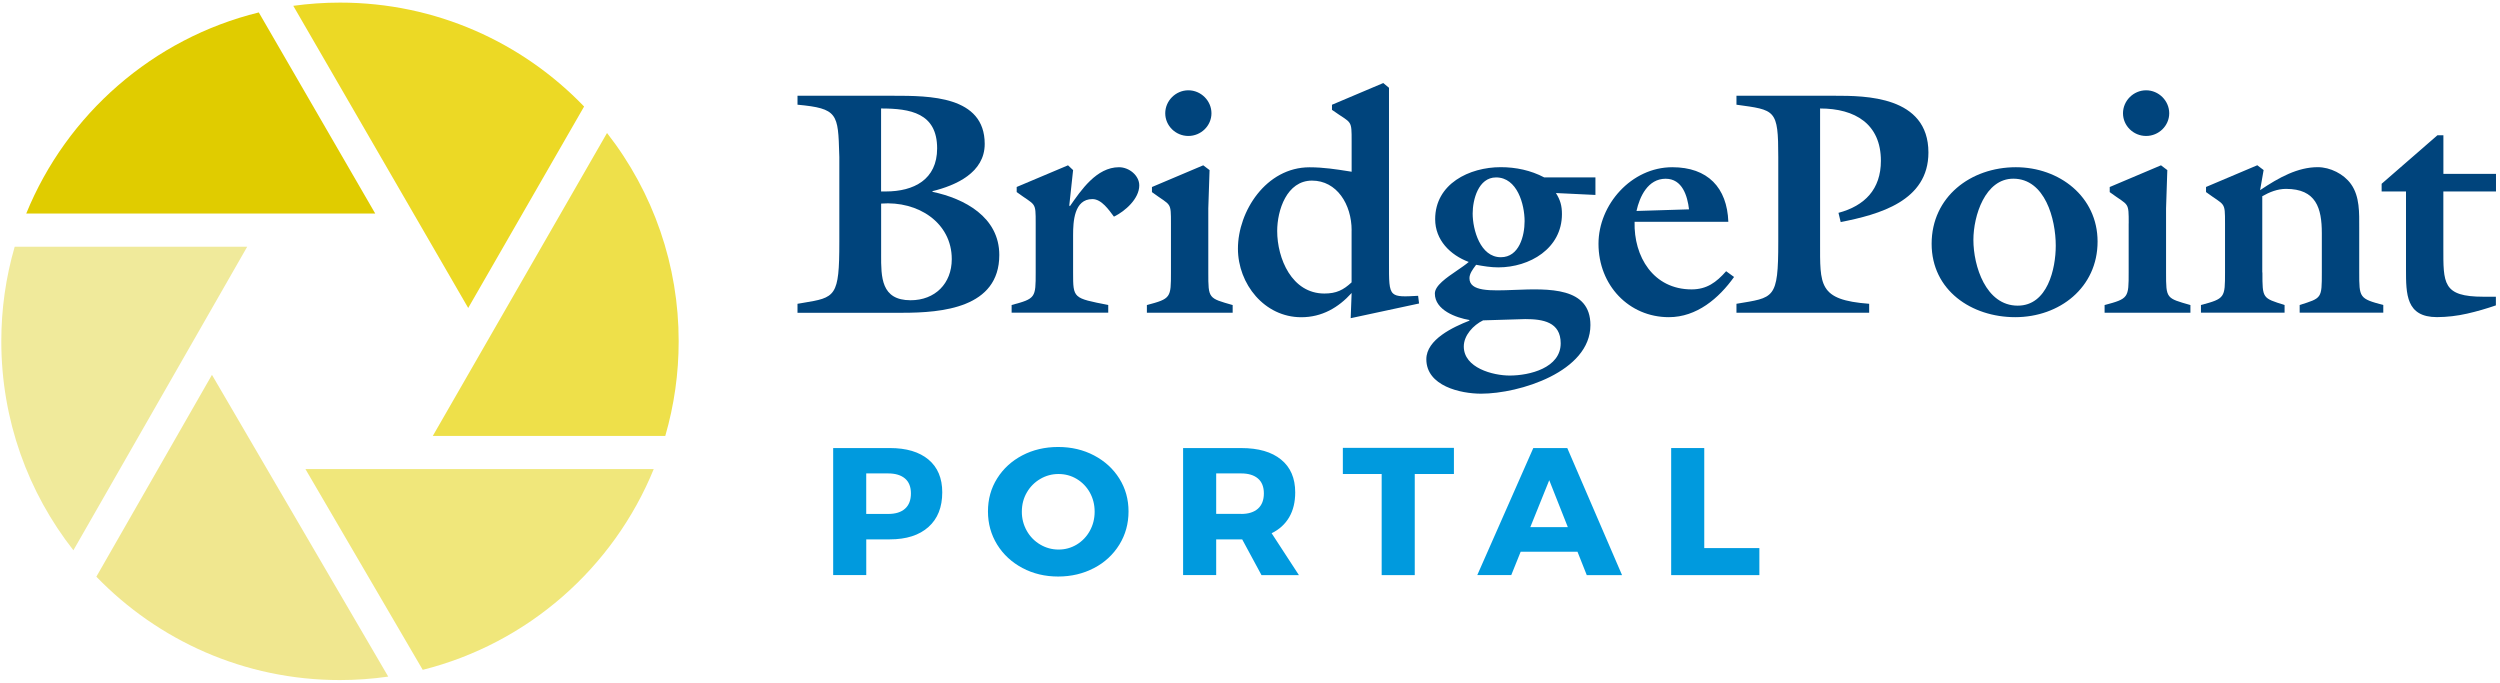
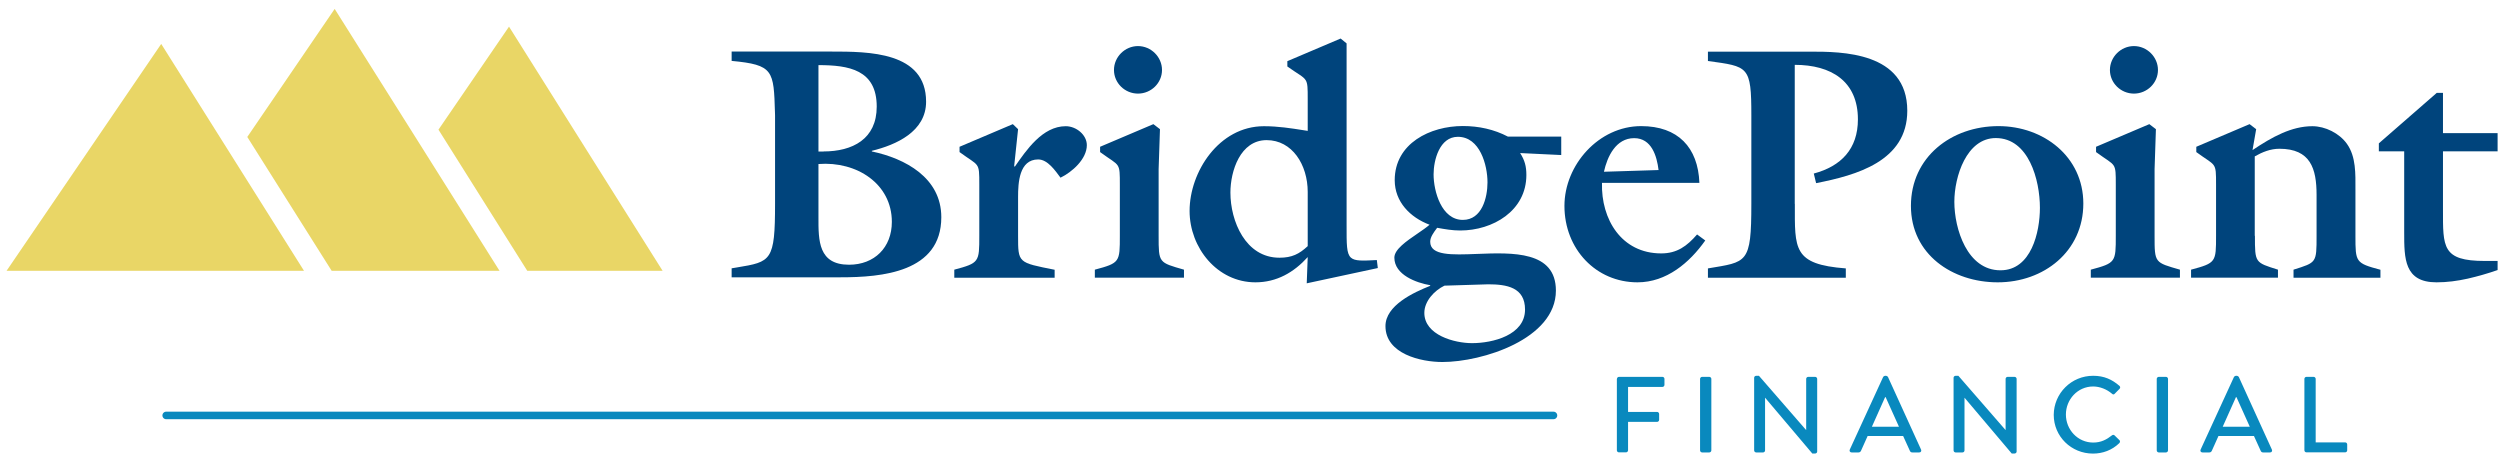
- <svg xmlns="http://www.w3.org/2000/svg" width="260" height="71" fill="none">
-   <path fill-rule="evenodd" clip-rule="evenodd" d="M97.995 51.201c0-1.474-.482-2.613-1.435-3.408-.954-.795-2.29-1.196-4.016-1.196H86.65v13.21h3.441v-3.713h2.452c1.72 0 3.062-.43 4.016-1.286.959-.856 1.435-2.057 1.435-3.607zm-5.622 2.25h-2.286v-4.215h2.28c.757 0 1.337.178 1.752.527.41.35.617.866.617 1.55 0 .694-.202 1.226-.612 1.59-.404.365-.99.547-1.751.547zm24.04-3.678c-.637-1.018-1.513-1.818-2.627-2.406-1.114-.587-2.358-.881-3.737-.881-1.378 0-2.622.294-3.726.871-1.109.583-1.979 1.378-2.617 2.396-.642 1.018-.958 2.163-.958 3.434 0 1.271.321 2.42.958 3.454.638 1.028 1.514 1.839 2.628 2.431 1.114.593 2.352.887 3.715.887 1.374 0 2.623-.3 3.737-.887a6.647 6.647 0 002.627-2.43c.638-1.034.954-2.184.954-3.455 0-1.261-.316-2.396-.954-3.414zm-9.623 1.444a3.8 3.8 0 011.399-1.408 3.679 3.679 0 011.902-.512c.684 0 1.316.172 1.886.512a3.79 3.79 0 011.363 1.408c.332.597.503 1.26.503 1.99 0 .735-.166 1.398-.503 2.006a3.796 3.796 0 01-1.363 1.423 3.599 3.599 0 01-1.886.517 3.697 3.697 0 01-1.902-.517 3.806 3.806 0 01-1.399-1.423 3.96 3.96 0 01-.518-2.006c0-.73.171-1.393.518-1.99zm22.294 4.877h.104l2.01 3.723h3.892l-2.84-4.361c.799-.39 1.405-.947 1.825-1.661.419-.72.627-1.58.627-2.589 0-1.473-.487-2.613-1.467-3.408-.974-.8-2.358-1.2-4.151-1.2h-6.042v13.209h3.441v-3.713h2.601zm1.741-3.19c-.414.364-.995.546-1.741.546v-.005h-2.601v-4.209h2.601c.752 0 1.332.178 1.741.527.41.35.617.866.617 1.55 0 .694-.207 1.226-.617 1.59z" fill="#009ADE" />
-   <path d="M147.134 49.297v10.515h-3.441V49.297h-4.037v-2.72h11.551v2.72h-4.073z" fill="#009ADE" />
-   <path fill-rule="evenodd" clip-rule="evenodd" d="M157.172 59.807l.979-2.431v.005h5.908l.964 2.43h3.669l-5.695-13.214h-3.534l-5.825 13.21h3.534zm1.98-4.984l1.969-4.883 1.933 4.883h-3.902z" fill="#009ADE" />
-   <path d="M182.975 57v2.812h-9.173V46.597h3.441v10.404h5.732z" fill="#009ADE" />
-   <path fill-rule="evenodd" clip-rule="evenodd" d="M82.94 32.524v-.93l.54-.09c3.422-.564 3.81-.628 3.81-6.35V16.33l-.008-.24c-.122-4.26-.138-4.81-4.341-5.201v-.93h9.948c3.754 0 9.521 0 9.521 5.01 0 2.99-2.998 4.313-5.433 4.912v.068c3.326.699 6.95 2.621 6.95 6.571 0 5.51-5.965 6.009-10.079 6.009H82.941v-.005zm8.697-6.035c-.004 2.34-.01 4.737 3.067 4.737 2.533 0 4.28-1.728 4.28-4.28 0-3.782-3.493-6.073-7.346-5.773v5.316zm5.825-11.057c0 3.251-2.435 4.48-5.334 4.48h-.496v-8.63c3.03 0 5.83.468 5.83 4.15z" fill="#00447C" />
-   <path d="M111.075 17.192l.527.498-.397 3.682.068.069c1.153-1.66 2.769-4.05 5.105-4.05 1.053 0 2.106.862 2.106 1.891 0 1.392-1.481 2.69-2.633 3.251-.527-.698-1.283-1.828-2.242-1.828-1.908 0-2.007 2.359-2.007 3.75v3.882c0 2.721 0 2.658 3.655 3.383v.798h-10.048v-.798c2.503-.662 2.503-.762 2.503-3.383v-5.11c0-2.322 0-1.791-1.976-3.252v-.53l5.339-2.253z" fill="#00447C" />
-   <path fill-rule="evenodd" clip-rule="evenodd" d="M121.185 11.781c0 1.298 1.084 2.359 2.403 2.359s2.404-1.061 2.404-2.359c0-1.297-1.085-2.39-2.404-2.39s-2.403 1.093-2.403 2.39zm.388 9.563c.206.334.206.796.206 1.888v5.11c0 2.622 0 2.721-2.503 3.383v.799h8.921v-.799c-1.26-.36-1.893-.526-2.212-.936-.322-.415-.322-1.079-.322-2.446v-6.671l.131-3.982-.657-.498-5.334 2.258v.53c1.046.774 1.538.989 1.77 1.364zm22.882 5.869V9.13l-.595-.494-5.334 2.259v.53c1.091.78 1.6.992 1.837 1.373.207.333.207.796.207 1.879v3.183l-.392-.062c-1.189-.188-2.533-.4-3.987-.4-4.516 0-7.446 4.58-7.446 8.461 0 3.682 2.763 7.133 6.585 7.133 2.143 0 3.859-.993 5.24-2.521l-.099 2.62 7.112-1.528-.099-.798c-1.448.079-2.204.12-2.599-.237-.45-.407-.43-1.333-.43-3.314zm-8.004-8.43c2.571 0 4.119 2.458 4.119 5.179h-.005v5.405c-.855.793-1.58 1.16-2.831 1.16-3.389 0-4.906-3.65-4.906-6.502 0-2.153.99-5.242 3.623-5.242zm29.485 1.492h-.011v-1.828h-5.333c-1.387-.73-2.936-1.061-4.516-1.061-3.264 0-6.819 1.728-6.819 5.41 0 2.159 1.548 3.719 3.493 4.449-.327.28-.763.578-1.217.887-1.102.751-2.308 1.573-2.308 2.396 0 1.723 2.211 2.52 3.593 2.752v.068c-1.679.662-4.479 1.954-4.479 4.013 0 2.784 3.556 3.582 5.699 3.582 3.988 0 11.366-2.29 11.366-7.133 0-3.966-4.319-3.799-7.895-3.66-2.529.098-4.686.182-4.686-1.22 0-.465.346-.927.633-1.31l.06-.081c.756.137 1.512.268 2.305.268 3.264 0 6.621-1.96 6.621-5.541 0-.862-.166-1.46-.625-2.19l4.108.198h.011zm-11.695 13.042c-1.022.499-2.007 1.56-2.007 2.72 0 2.222 3.029 3.02 4.776 3.02 2.075 0 5.302-.798 5.302-3.35 0-2.222-1.846-2.522-3.691-2.522l-4.38.132zm1.846-6.566c-2.138 0-2.93-2.857-2.93-4.549 0-1.428.589-3.75 2.434-3.75 2.211 0 2.967 2.82 2.967 4.549 0 1.528-.563 3.75-2.471 3.75zm19.838 3.346c-3.983 0-6.027-3.414-5.928-7.033h9.75c-.13-3.55-2.138-5.673-5.829-5.673-4.249 0-7.675 3.882-7.675 7.963 0 4.312 3.165 7.632 7.315 7.632 2.899 0 5.204-1.96 6.784-4.181l-.824-.599c-1.022 1.16-2.013 1.891-3.593 1.891zm-2.7-11.508c1.741 0 2.268 1.79 2.434 3.183l-5.464.168c.329-1.492 1.184-3.351 3.03-3.351z" fill="#00447C" />
-   <path d="M189.289 25.154c0 4.512-.199 6.04 5.104 6.44v.93h-13.801v-.93c3.921-.662 4.348-.43 4.348-6.44V16.33c0-4.98-.297-4.88-4.348-5.441v-.93h10.245c3.097 0 9.719 0 9.719 5.904 0 5.042-5.105 6.44-9.124 7.232l-.23-.96c2.732-.731 4.411-2.454 4.411-5.411 0-3.819-2.669-5.442-6.324-5.442v13.872z" fill="#00447C" />
-   <path fill-rule="evenodd" clip-rule="evenodd" d="M209.649 17.391c-4.708 0-8.759 3.089-8.759 7.963 0 4.843 4.15 7.632 8.691 7.632 4.615 0 8.567-3.083 8.567-7.863 0-4.68-3.984-7.732-8.499-7.732zm-.266 1.192c3.295 0 4.416 4.181 4.416 6.97 0 2.39-.855 6.24-3.957 6.235-3.327 0-4.609-4.144-4.609-6.833 0-2.521 1.22-6.372 4.15-6.372zm11.408-6.802c0 1.298 1.085 2.359 2.404 2.359s2.404-1.061 2.404-2.359c0-1.297-1.085-2.39-2.404-2.39s-2.404 1.093-2.404 2.39zm.389 9.563c.206.334.206.796.206 1.888h-.005v5.11c0 2.622 0 2.721-2.503 3.383v.799h8.926v-.799c-1.26-.36-1.894-.526-2.212-.936-.322-.415-.322-1.079-.322-2.446v-6.671l.131-3.982-.657-.498-5.334 2.258v.53c1.046.774 1.538.989 1.77 1.364z" fill="#00447C" />
-   <path d="M235.291 28.337c0 2.721 0 2.658 2.305 3.383v.798h-8.697v-.798c2.503-.662 2.503-.762 2.503-3.383v-5.11c0-2.322 0-1.791-1.976-3.252v-.53l5.333-2.259.657.5-.365 2.09c1.976-1.33 3.921-2.39 5.996-2.39 1.283 0 2.701.698 3.457 1.76.923 1.292.855 3.02.855 4.548v4.643c0 2.621 0 2.721 2.503 3.383v.798h-8.697v-.798c2.305-.73 2.305-.662 2.305-3.383v-4.08c0-2.622-.595-4.613-3.723-4.613-.892 0-1.71.331-2.471.762v7.931h.015zm24.287 3.42c-.955.33-1.976.63-2.998.861a14.45 14.45 0 01-3.129.363c-3.227 0-3.227-2.39-3.227-4.975v-8.094h-2.534v-.798l5.798-5.043h.625v4.013h5.47v1.828h-5.475v5.804c0 3.75-.099 5.143 4.182 5.143h1.282v.898h.006z" fill="#00447C" />
-   <path d="M48.693 32.029l12.054-20.95C54.34 4.416 45.335.271 35.361.271c-1.648 0-3.27.115-4.86.334l18.192 31.424z" fill="#ECD925" />
-   <path d="M45.012 45.335h24.177a35.215 35.215 0 001.392-9.839 35.08 35.08 0 00-7.451-21.664L45.012 45.335z" fill="#EEE04A" />
-   <path d="M31.763 48.781l12.2 20.882c10.934-2.748 19.834-10.6 24.026-20.882H31.763z" fill="#F0E77B" />
-   <path d="M39.026 22.211L26.914 1.293C15.908 4 6.934 11.883 2.727 22.211h36.3z" fill="#E0CC00" />
-   <path d="M22.044 38.984L10.021 59.975c6.408 6.627 15.386 10.752 25.33 10.752a35.52 35.52 0 005.025-.36L22.044 38.984z" fill="#F0E78F" />
-   <path d="M25.71 25.658H1.528a35.215 35.215 0 00-1.392 9.838c0 8.202 2.8 15.746 7.497 21.732l18.077-31.57z" fill="#F0EA9B" />
+ <svg xmlns="http://www.w3.org/2000/svg" width="350" height="64" fill="none">
+   <path d="M58.394 19.573L46.854 1.246 34.62 19.174l11.813 18.739h23.501l-11.54-18.34zM22.571 6.149L.918 37.913h41.643L22.571 6.149zM82.008 20.82L71.262 3.729l-9.877 14.423 12.433 19.762h18.948L82.008 20.82z" fill="#E9D666" />
+   <path fill-rule="evenodd" clip-rule="evenodd" d="M102.429 38.822v-1.258l.758-.126c4.778-.793 5.32-.883 5.32-8.903V16.16l-.011-.373c-.175-5.935-.197-6.707-6.067-7.261V7.218h13.911c5.256 0 13.313 0 13.313 7.018 0 4.187-4.197 6.049-7.596 6.879v.088c4.657.98 9.726 3.672 9.726 9.206 0 7.721-8.344 8.413-14.098 8.413h-15.256zm12.155-8.398c-.007 3.277-.014 6.637 4.284 6.637 3.55 0 5.991-2.414 5.991-5.998 0-5.308-4.882-8.515-10.275-8.1v7.461zm8.157-15.497c0 4.553-3.399 6.276-7.459 6.276v.012h-.698V9.117c4.247 0 8.157.641 8.157 5.81z" fill="#00447C" />
+   <path d="M141.796 17.38l.735.704-.548 5.169.087.088c1.619-2.327 3.873-5.672 7.136-5.672 1.469 0 2.951 1.207 2.951 2.653 0 1.95-2.067 3.773-3.686 4.553-.735-.98-1.793-2.553-3.126-2.553-2.677 0-2.814 3.308-2.814 5.257v5.445c0 3.81 0 3.723 5.118 4.742v1.119h-14.048v-1.132c3.5-.93 3.5-1.069 3.5-4.741v-7.169c0-3.257 0-2.515-2.765-4.552v-.742l7.46-3.17z" fill="#00447C" />
+   <path fill-rule="evenodd" clip-rule="evenodd" d="M155.956 9.796c0 1.824 1.519 3.308 3.362 3.308 1.844 0 3.363-1.484 3.363-3.308 0-1.81-1.519-3.345-3.363-3.345-1.843 0-3.362 1.534-3.362 3.345zm.533 13.398c.289.468.289 1.114.289 2.65v7.168c0 3.672 0 3.81-3.5 4.741v1.12h12.479v-1.12c-1.765-.507-2.653-.74-3.099-1.315-.45-.58-.45-1.511-.45-3.426v-9.344l.187-5.584-.922-.704-7.46 3.169v.742c1.462 1.077 2.151 1.377 2.476 1.903zm32.034 8.233V6.074l-.835-.68-7.46 3.17v.742c1.519 1.085 2.229 1.382 2.561 1.914.291.467.291 1.116.291 2.638v4.465l-.659-.104c-1.637-.258-3.485-.55-5.468-.55-6.314 0-10.411 6.414-10.411 11.86 0 5.155 3.873 9.997 9.215 9.997 2.989 0 5.393-1.396 7.323-3.534l-.137 3.673 9.951-2.138-.137-1.12c-2.018.106-3.075.162-3.628-.338-.631-.57-.606-1.867-.606-4.642zm-11.196-11.809c3.586 0 5.753 3.446 5.753 7.257v7.583c-1.195 1.107-2.204 1.622-3.96 1.622-4.745 0-6.862-5.118-6.862-9.117 0-3.019 1.382-7.345 5.069-7.345zm41.247 2.088l-5.754-.277c.648 1.019.872 1.861.872 3.069 0 5.018-4.695 7.772-9.266 7.772-1.108 0-2.167-.189-3.225-.378l-.079.106c-.4.536-.893 1.195-.893 1.844 0 1.963 3.017 1.845 6.553 1.708 5.003-.195 11.044-.43 11.044 5.133 0 6.791-10.324 9.998-15.891 9.998-2.989 0-7.97-1.119-7.97-5.03 0-2.88 3.91-4.704 6.264-5.634v-.088c-1.93-.327-5.019-1.447-5.019-3.861 0-1.151 1.692-2.308 3.236-3.364.632-.432 1.24-.848 1.696-1.24-2.715-1.018-4.882-3.206-4.882-6.237 0-5.169 4.982-7.583 9.54-7.583 2.217 0 4.371.465 6.314 1.484h7.46v2.578zm-16.352 18.286c-1.432.691-2.815 2.188-2.815 3.81 0 3.119 4.235 4.238 6.675 4.238 2.902 0 7.423-1.119 7.423-4.703 0-3.12-2.578-3.534-5.156-3.534l-6.127.189zm2.578-9.206c-2.989 0-4.098-4-4.098-6.376 0-2 .835-5.257 3.4-5.257 3.089 0 4.147 3.961 4.147 6.376 0 2.138-.772 5.257-3.449 5.257zm27.772 4.691c-5.579 0-8.431-4.792-8.294-9.86v-.013h13.637c-.187-4.967-3.001-7.948-8.157-7.948-5.941 0-10.736 5.446-10.736 11.168 0 6.049 4.422 10.702 10.225 10.702 4.06 0 7.286-2.741 9.49-5.86l-1.146-.843c-1.42 1.635-2.802 2.654-5.019 2.654zm-3.786-16.135c2.441 0 3.176 2.515 3.413 4.464l-7.647.239c.461-2.1 1.656-4.704 4.234-4.704z" fill="#00447C" />
+   <path d="M251.278 28.547c0 6.326-.274 8.464 7.136 9.03v1.308H239.11v-1.308c5.48-.93 6.078-.604 6.078-9.03V16.172c0-6.98-.411-6.841-6.078-7.633V7.23h14.322c4.334 0 13.588 0 13.588 8.275 0 7.068-7.137 9.03-12.766 10.136l-.324-1.345c3.824-1.02 6.178-3.446 6.178-7.584 0-5.345-3.737-7.634-8.843-7.634v19.468h.013z" fill="#00447C" />
+   <path fill-rule="evenodd" clip-rule="evenodd" d="M279.785 17.656c-6.588 0-12.255 4.327-12.255 11.168 0 6.791 5.804 10.702 12.155 10.702 6.451 0 11.981-4.326 11.981-11.03 0-6.564-5.567-10.84-11.881-10.84zm-.374 1.673c4.608 0 6.177 5.86 6.177 9.772 0 3.357-1.195 8.753-5.529 8.74-4.658 0-6.451-5.81-6.451-9.583 0-3.534 1.706-8.93 5.803-8.93zm15.978-9.533c0 1.824 1.52 3.308 3.363 3.308s3.363-1.484 3.363-3.308c0-1.81-1.52-3.345-3.363-3.345s-3.363 1.534-3.363 3.345zm.533 13.398c.289.468.289 1.114.289 2.65v7.168c0 3.672 0 3.81-3.499 4.741v1.12h12.479v-1.12c-1.766-.507-2.653-.74-3.099-1.315-.451-.58-.451-1.511-.451-3.426v-9.344l.187-5.584-.921-.704-7.46 3.169v.742c1.462 1.077 2.151 1.377 2.475 1.903z" fill="#00447C" />
+   <path d="M315.689 33.012c0 3.81 0 3.722 3.226 4.741v1.12h-12.167v-1.12c3.499-.93 3.499-1.069 3.499-4.741v-7.169c0-3.257 0-2.515-2.765-4.552v-.742l7.46-3.17.922.705-.511 2.93c2.765-1.861 5.48-3.345 8.382-3.345 1.793 0 3.773.98 4.832 2.465 1.295 1.81 1.195 4.238 1.195 6.376v6.514c0 3.673 0 3.81 3.5 4.742v1.119h-12.168v-1.132c3.226-1.019 3.226-.93 3.226-4.741V27.29c0-3.673-.834-6.464-5.206-6.464-1.245 0-2.391.465-3.449 1.068v11.118h.024zm33.987 4.791c-1.333.466-2.765.88-4.197 1.208-1.47.327-2.902.515-4.371.515-4.521 0-4.521-3.345-4.521-6.98V21.19h-3.549v-1.12l8.107-7.067h.872v5.634h7.647v2.553h-7.647v8.137c0 5.257-.137 7.206 5.853 7.206h1.794v1.27h.012z" fill="#00447C" />
+   <path d="M226.374 53.043c0-.148.124-.284.286-.284h6.079c.161 0 .285.136.285.284v.841a.288.288 0 01-.285.285h-4.811v3.498h4.065c.149 0 .286.136.286.285v.828a.297.297 0 01-.286.284h-4.065v3.981a.297.297 0 01-.286.285h-.995a.289.289 0 01-.286-.285V53.043h.013zm11.635 0c0-.148.137-.284.286-.284h1.007c.149 0 .286.136.286.284v10.015a.297.297 0 01-.286.284h-1.007a.297.297 0 01-.286-.284V53.043zm7.571-.16c0-.149.137-.272.286-.272h.385l6.601 7.59h.013v-7.158c0-.148.124-.284.286-.284h.969c.15 0 .286.136.286.284V63.22c0 .148-.136.272-.286.272h-.397l-6.601-7.802h-.013v7.369a.288.288 0 01-.286.284h-.957a.297.297 0 01-.286-.284V52.883z" fill="#0989BE" />
+   <path fill-rule="evenodd" clip-rule="evenodd" d="M263.643 52.771l-4.675 10.176c-.087.197.038.395.261.395h.958a.37.37 0 00.348-.222c.136-.308.274-.612.411-.914.177-.388.353-.774.521-1.163h4.973l.944 2.077a.347.347 0 00.348.222h.958c.236 0 .348-.198.261-.395l-4.637-10.176a.378.378 0 00-.261-.16h-.149a.374.374 0 00-.261.16zm.348 2.832l1.864 4.141h-3.791l1.852-4.141h.075z" fill="#0989BE" />
+   <path d="M273.5 52.883c0-.149.137-.272.286-.272h.386l6.601 7.59h.012v-7.158c0-.148.125-.284.286-.284h.97c.149 0 .286.136.286.284V63.22c0 .148-.137.272-.286.272h-.398l-6.601-7.802h-.012v7.369a.289.289 0 01-.286.284h-.958a.297.297 0 01-.286-.284V52.883zm19.542-.273c1.542 0 2.648.52 3.68 1.41.137.124.137.297.012.42l-.671.68c-.112.137-.248.137-.385 0-.721-.618-1.691-1.013-2.636-1.013-2.175 0-3.816 1.817-3.816 3.931s1.653 3.92 3.829 3.92c1.106 0 1.889-.433 2.61-1.002.137-.111.274-.087.361-.012l.696.68c.124.111.087.296-.012.408-1.032 1.001-2.337 1.47-3.692 1.47-3.046 0-5.495-2.398-5.495-5.427a5.503 5.503 0 015.519-5.464zm8.901.433c0-.148.137-.284.286-.284h1.007c.149 0 .286.136.286.284v10.015a.297.297 0 01-.286.284h-1.007a.297.297 0 01-.286-.284V53.043z" fill="#0989BE" />
+   <path fill-rule="evenodd" clip-rule="evenodd" d="M312.758 52.771l-4.674 10.176c-.087.197.025.395.261.395h.957a.367.367 0 00.348-.222c.136-.308.275-.612.412-.914.177-.388.353-.774.521-1.163h4.972l.945 2.077a.347.347 0 00.348.222h.957c.236 0 .348-.198.261-.395L313.43 52.77a.378.378 0 00-.262-.16h-.149a.378.378 0 00-.261.16zm.348 2.832l1.865 4.141h-3.792l1.853-4.141h.074z" fill="#0989BE" />
+   <path d="M322.616 53.043c0-.148.125-.284.286-.284h1.007c.149 0 .286.136.286.284v8.89h4.127c.162 0 .286.136.286.284v.828a.288.288 0 01-.286.285h-5.42a.289.289 0 01-.286-.285V53.043z" fill="#0989BE" />
+   <path d="M217.486 58.162H23.266" stroke="#0989BE" stroke-width="1.057" stroke-linecap="round" />
</svg>
